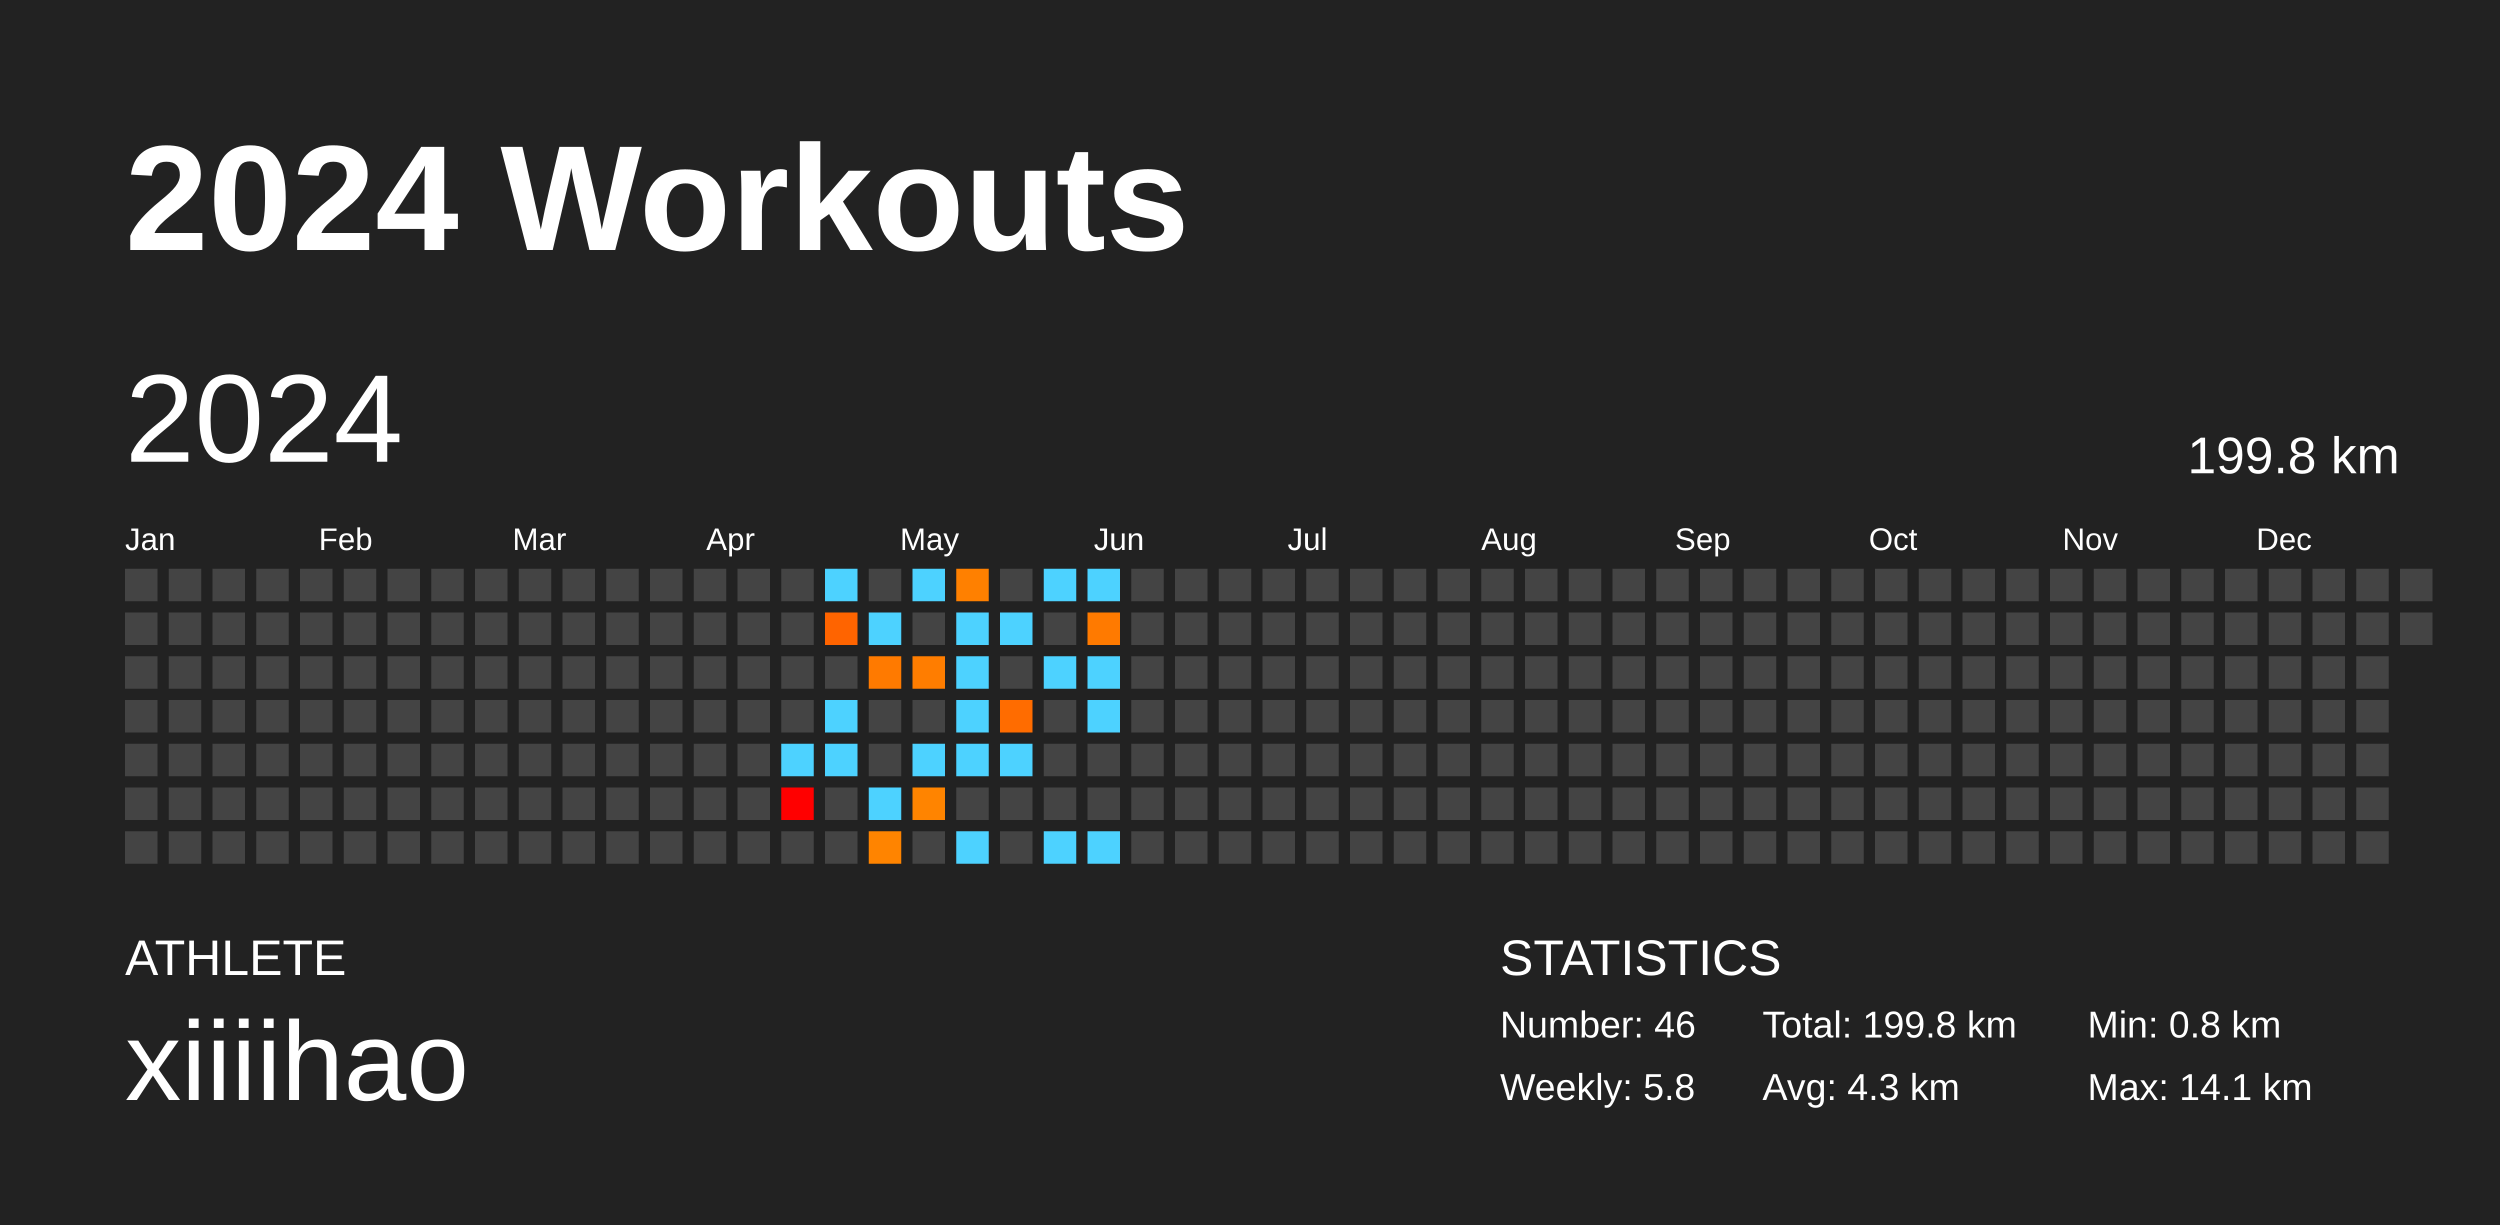
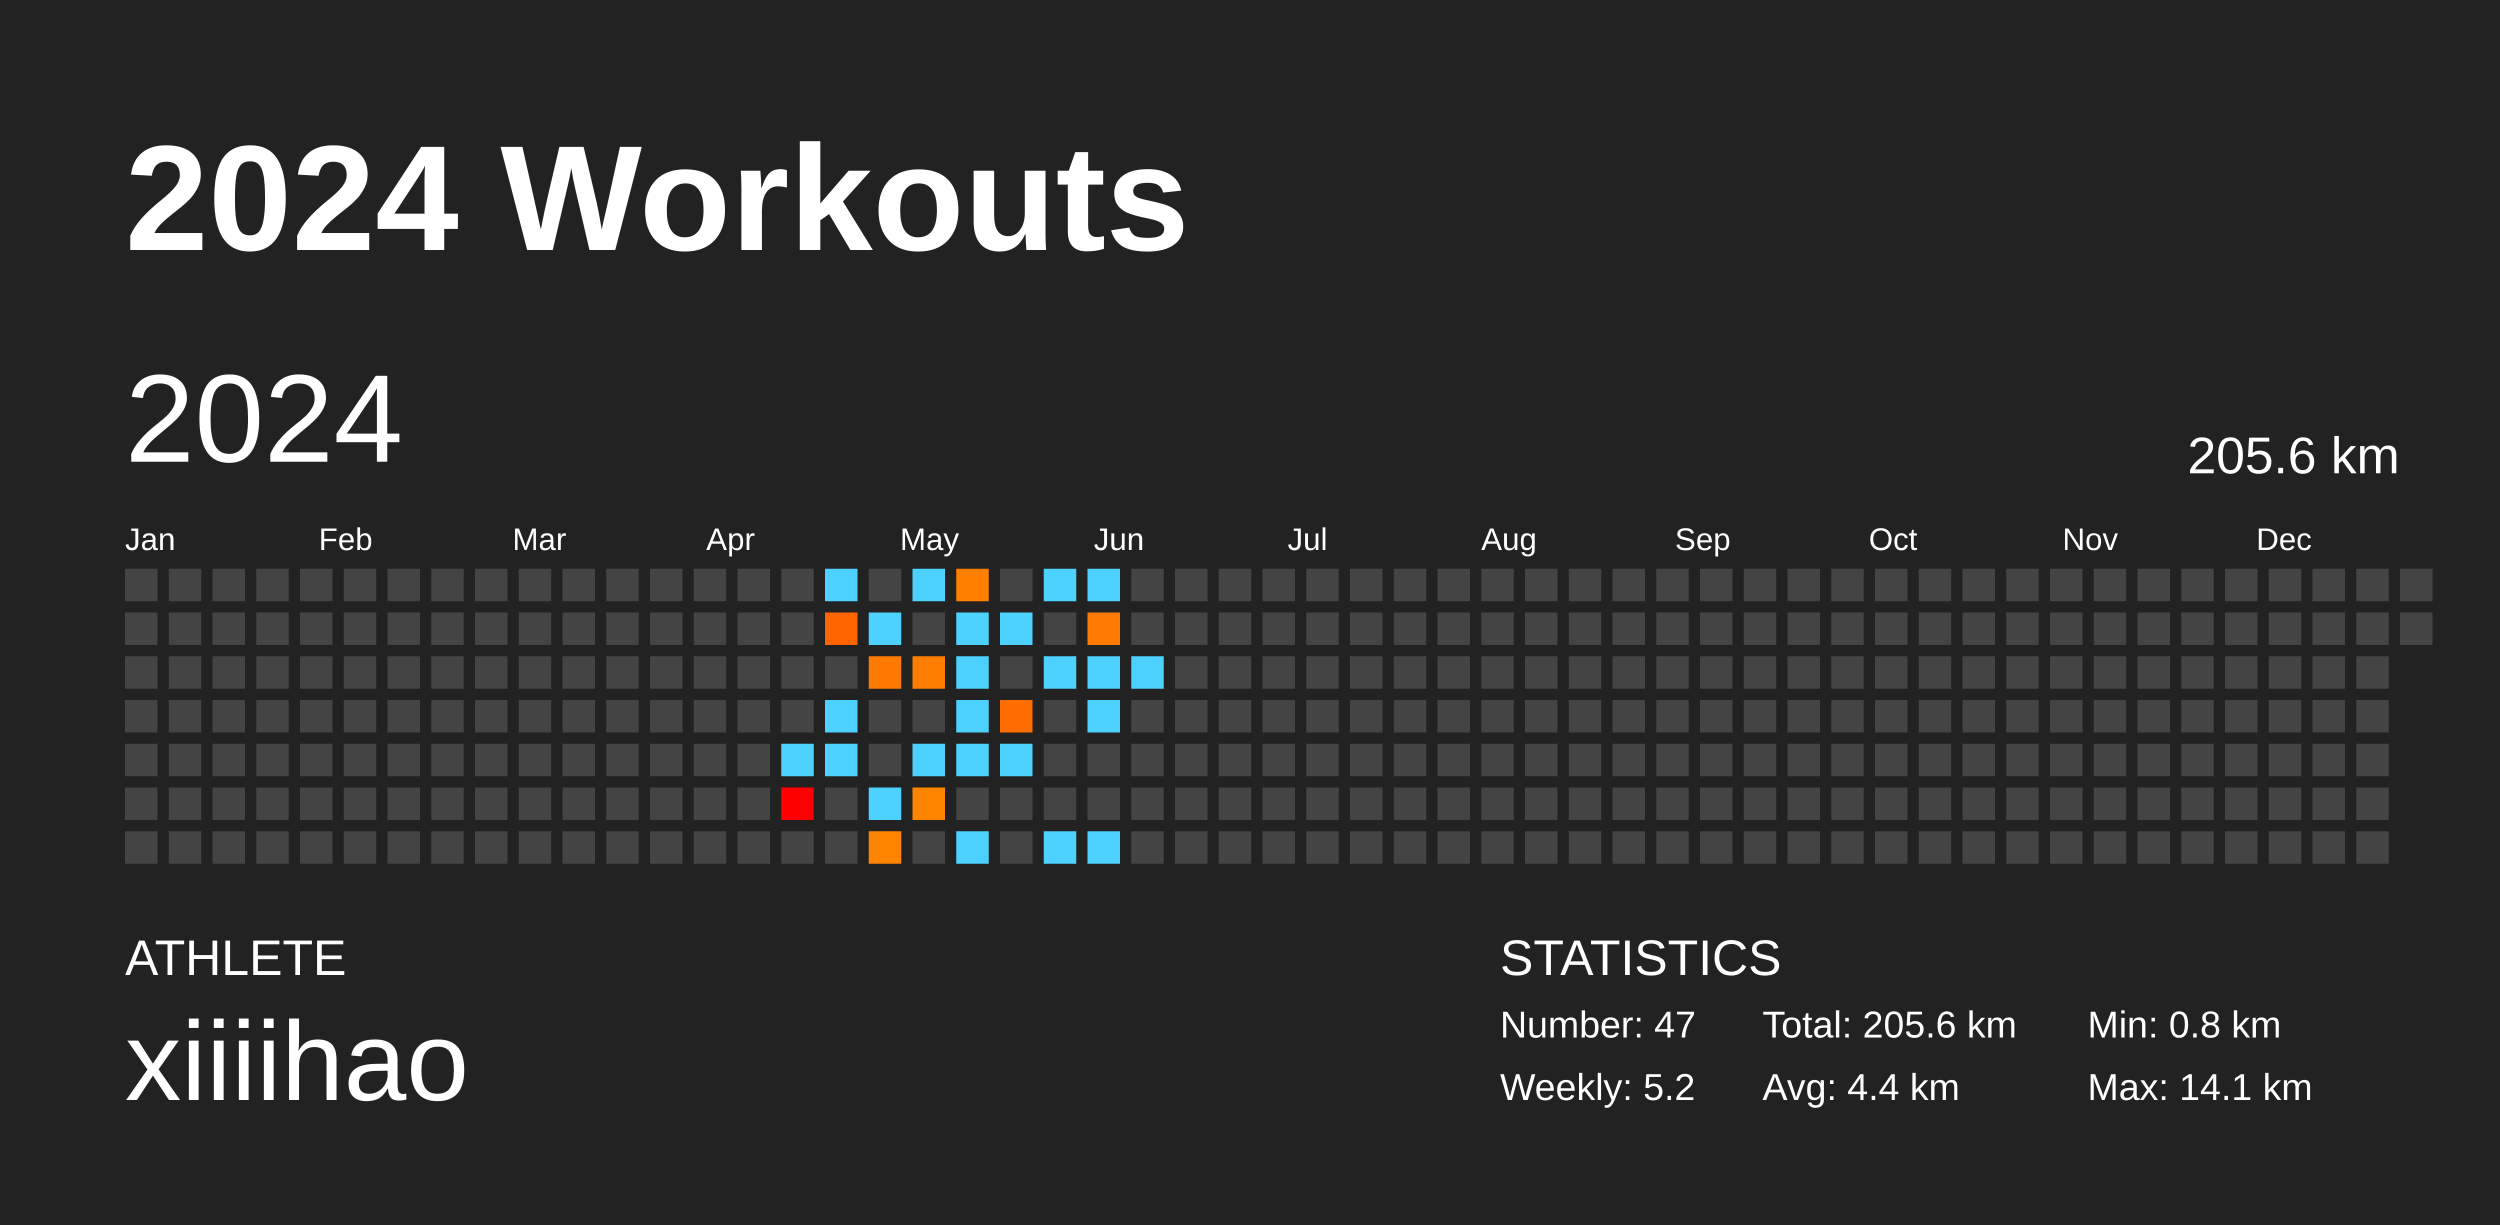
<svg xmlns="http://www.w3.org/2000/svg" baseProfile="full" height="98mm" version="1.1" viewBox="0,0,200,98" width="200mm">
  <defs />
  <rect fill="#222222" height="98" width="200" x="0" y="0" />
  <text fill="#FFFFFF" style="font-size:12px; font-family:Arial; font-weight:bold;" x="10" y="20">2024 Workouts</text>
  <text fill="#FFFFFF" style="font-size:4px; font-family:Arial" x="10" y="78">ATHLETE</text>
  <text fill="#FFFFFF" style="font-size:9px; font-family:Arial" x="10" y="88">xiiiihao</text>
  <text fill="#FFFFFF" style="font-size:4px; font-family:Arial" x="120" y="78">STATISTICS</text>
-   <text fill="#FFFFFF" style="font-size:3px; font-family:Arial" x="120" y="83">Number: 46</text>
-   <text fill="#FFFFFF" style="font-size:3px; font-family:Arial" x="120" y="88">Weekly: 5.8</text>
-   <text fill="#FFFFFF" style="font-size:3px; font-family:Arial" x="141" y="83">Total: 199.8 km</text>
-   <text fill="#FFFFFF" style="font-size:3px; font-family:Arial" x="141" y="88">Avg: 4.3 km</text>
+   <text fill="#FFFFFF" style="font-size:3px; font-family:Arial" x="120" y="83">Number: 47</text>
+   <text fill="#FFFFFF" style="font-size:3px; font-family:Arial" x="120" y="88">Weekly: 5.2</text>
+   <text fill="#FFFFFF" style="font-size:3px; font-family:Arial" x="141" y="83">Total: 205.6 km</text>
+   <text fill="#FFFFFF" style="font-size:3px; font-family:Arial" x="141" y="88">Avg: 4.4 km</text>
  <text fill="#FFFFFF" style="font-size:3px; font-family:Arial" x="167" y="83">Min: 0.8 km</text>
  <text fill="#FFFFFF" style="font-size:3px; font-family:Arial" x="167" y="88">Max: 14.1 km</text>
  <text dominant-baseline="hanging" fill="#FFFFFF" style="font-size:10.0px; font-family:Arial;" x="10" y="30">2024</text>
-   <text dominant-baseline="hanging" fill="#FFFFFF" style="font-size:4.125px; font-family:Arial;" x="175" y="35">199.8 km</text>
+   <text dominant-baseline="hanging" fill="#FFFFFF" style="font-size:4.125px; font-family:Arial;" x="175" y="35">205.6 km</text>
  <text fill="#FFFFFF" style="font-size:2.5px; font-family:Arial" x="10.0" y="44">Jan</text>
  <text fill="#FFFFFF" style="font-size:2.5px; font-family:Arial" x="25.5" y="44">Feb</text>
  <text fill="#FFFFFF" style="font-size:2.5px; font-family:Arial" x="41.0" y="44">Mar</text>
  <text fill="#FFFFFF" style="font-size:2.5px; font-family:Arial" x="56.5" y="44">Apr</text>
  <text fill="#FFFFFF" style="font-size:2.5px; font-family:Arial" x="72.0" y="44">May</text>
  <text fill="#FFFFFF" style="font-size:2.5px; font-family:Arial" x="87.5" y="44">Jun</text>
  <text fill="#FFFFFF" style="font-size:2.5px; font-family:Arial" x="103.0" y="44">Jul</text>
  <text fill="#FFFFFF" style="font-size:2.5px; font-family:Arial" x="118.5" y="44">Aug</text>
  <text fill="#FFFFFF" style="font-size:2.5px; font-family:Arial" x="134.0" y="44">Sep</text>
  <text fill="#FFFFFF" style="font-size:2.5px; font-family:Arial" x="149.5" y="44">Oct</text>
  <text fill="#FFFFFF" style="font-size:2.5px; font-family:Arial" x="165.0" y="44">Nov</text>
  <text fill="#FFFFFF" style="font-size:2.5px; font-family:Arial" x="180.5" y="44">Dec</text>
  <rect fill="#444444" height="2.6" width="2.6" x="10.0" y="45.5" />
  <rect fill="#444444" height="2.6" width="2.6" x="10.0" y="49.0" />
  <rect fill="#444444" height="2.6" width="2.6" x="10.0" y="52.5" />
  <rect fill="#444444" height="2.6" width="2.6" x="10.0" y="56.0" />
  <rect fill="#444444" height="2.6" width="2.6" x="10.0" y="59.5" />
  <rect fill="#444444" height="2.6" width="2.6" x="10.0" y="63.0" />
  <rect fill="#444444" height="2.6" width="2.6" x="10.0" y="66.5" />
  <rect fill="#444444" height="2.6" width="2.6" x="13.5" y="45.5" />
  <rect fill="#444444" height="2.6" width="2.6" x="13.5" y="49.0" />
  <rect fill="#444444" height="2.6" width="2.6" x="13.5" y="52.5" />
  <rect fill="#444444" height="2.6" width="2.6" x="13.5" y="56.0" />
  <rect fill="#444444" height="2.6" width="2.6" x="13.5" y="59.5" />
  <rect fill="#444444" height="2.6" width="2.6" x="13.5" y="63.0" />
  <rect fill="#444444" height="2.6" width="2.6" x="13.5" y="66.5" />
  <rect fill="#444444" height="2.6" width="2.6" x="17.0" y="45.5" />
  <rect fill="#444444" height="2.6" width="2.6" x="17.0" y="49.0" />
  <rect fill="#444444" height="2.6" width="2.6" x="17.0" y="52.5" />
  <rect fill="#444444" height="2.6" width="2.6" x="17.0" y="56.0" />
  <rect fill="#444444" height="2.6" width="2.6" x="17.0" y="59.5" />
  <rect fill="#444444" height="2.6" width="2.6" x="17.0" y="63.0" />
  <rect fill="#444444" height="2.6" width="2.6" x="17.0" y="66.5" />
  <rect fill="#444444" height="2.6" width="2.6" x="20.5" y="45.5" />
  <rect fill="#444444" height="2.6" width="2.6" x="20.5" y="49.0" />
  <rect fill="#444444" height="2.6" width="2.6" x="20.5" y="52.5" />
  <rect fill="#444444" height="2.6" width="2.6" x="20.5" y="56.0" />
  <rect fill="#444444" height="2.6" width="2.6" x="20.5" y="59.5" />
  <rect fill="#444444" height="2.6" width="2.6" x="20.5" y="63.0" />
  <rect fill="#444444" height="2.6" width="2.6" x="20.5" y="66.5" />
  <rect fill="#444444" height="2.6" width="2.6" x="24.0" y="45.5" />
  <rect fill="#444444" height="2.6" width="2.6" x="24.0" y="49.0" />
  <rect fill="#444444" height="2.6" width="2.6" x="24.0" y="52.5" />
  <rect fill="#444444" height="2.6" width="2.6" x="24.0" y="56.0" />
  <rect fill="#444444" height="2.6" width="2.6" x="24.0" y="59.5" />
  <rect fill="#444444" height="2.6" width="2.6" x="24.0" y="63.0" />
  <rect fill="#444444" height="2.6" width="2.6" x="24.0" y="66.5" />
  <rect fill="#444444" height="2.6" width="2.6" x="27.5" y="45.5" />
  <rect fill="#444444" height="2.6" width="2.6" x="27.5" y="49.0" />
  <rect fill="#444444" height="2.6" width="2.6" x="27.5" y="52.5" />
  <rect fill="#444444" height="2.6" width="2.6" x="27.5" y="56.0" />
  <rect fill="#444444" height="2.6" width="2.6" x="27.5" y="59.5" />
  <rect fill="#444444" height="2.6" width="2.6" x="27.5" y="63.0" />
  <rect fill="#444444" height="2.6" width="2.6" x="27.5" y="66.5" />
  <rect fill="#444444" height="2.6" width="2.6" x="31.0" y="45.5" />
  <rect fill="#444444" height="2.6" width="2.6" x="31.0" y="49.0" />
  <rect fill="#444444" height="2.6" width="2.6" x="31.0" y="52.5" />
  <rect fill="#444444" height="2.6" width="2.6" x="31.0" y="56.0" />
  <rect fill="#444444" height="2.6" width="2.6" x="31.0" y="59.5" />
  <rect fill="#444444" height="2.6" width="2.6" x="31.0" y="63.0" />
  <rect fill="#444444" height="2.6" width="2.6" x="31.0" y="66.5" />
  <rect fill="#444444" height="2.6" width="2.6" x="34.5" y="45.5" />
  <rect fill="#444444" height="2.6" width="2.6" x="34.5" y="49.0" />
  <rect fill="#444444" height="2.6" width="2.6" x="34.5" y="52.5" />
  <rect fill="#444444" height="2.6" width="2.6" x="34.5" y="56.0" />
  <rect fill="#444444" height="2.6" width="2.6" x="34.5" y="59.5" />
  <rect fill="#444444" height="2.6" width="2.6" x="34.5" y="63.0" />
  <rect fill="#444444" height="2.6" width="2.6" x="34.5" y="66.5" />
  <rect fill="#444444" height="2.6" width="2.6" x="38.0" y="45.5" />
  <rect fill="#444444" height="2.6" width="2.6" x="38.0" y="49.0" />
  <rect fill="#444444" height="2.6" width="2.6" x="38.0" y="52.5" />
  <rect fill="#444444" height="2.6" width="2.6" x="38.0" y="56.0" />
  <rect fill="#444444" height="2.6" width="2.6" x="38.0" y="59.5" />
  <rect fill="#444444" height="2.6" width="2.6" x="38.0" y="63.0" />
  <rect fill="#444444" height="2.6" width="2.6" x="38.0" y="66.5" />
  <rect fill="#444444" height="2.6" width="2.6" x="41.5" y="45.5" />
  <rect fill="#444444" height="2.6" width="2.6" x="41.5" y="49.0" />
  <rect fill="#444444" height="2.6" width="2.6" x="41.5" y="52.5" />
  <rect fill="#444444" height="2.6" width="2.6" x="41.5" y="56.0" />
  <rect fill="#444444" height="2.6" width="2.6" x="41.5" y="59.5" />
  <rect fill="#444444" height="2.6" width="2.6" x="41.5" y="63.0" />
  <rect fill="#444444" height="2.6" width="2.6" x="41.5" y="66.5" />
  <rect fill="#444444" height="2.6" width="2.6" x="45.0" y="45.5" />
  <rect fill="#444444" height="2.6" width="2.6" x="45.0" y="49.0" />
  <rect fill="#444444" height="2.6" width="2.6" x="45.0" y="52.5" />
  <rect fill="#444444" height="2.6" width="2.6" x="45.0" y="56.0" />
  <rect fill="#444444" height="2.6" width="2.6" x="45.0" y="59.5" />
  <rect fill="#444444" height="2.6" width="2.6" x="45.0" y="63.0" />
  <rect fill="#444444" height="2.6" width="2.6" x="45.0" y="66.5" />
  <rect fill="#444444" height="2.6" width="2.6" x="48.5" y="45.5" />
  <rect fill="#444444" height="2.6" width="2.6" x="48.5" y="49.0" />
  <rect fill="#444444" height="2.6" width="2.6" x="48.5" y="52.5" />
  <rect fill="#444444" height="2.6" width="2.6" x="48.5" y="56.0" />
  <rect fill="#444444" height="2.6" width="2.6" x="48.5" y="59.5" />
  <rect fill="#444444" height="2.6" width="2.6" x="48.5" y="63.0" />
  <rect fill="#444444" height="2.6" width="2.6" x="48.5" y="66.5" />
  <rect fill="#444444" height="2.6" width="2.6" x="52.0" y="45.5" />
  <rect fill="#444444" height="2.6" width="2.6" x="52.0" y="49.0" />
  <rect fill="#444444" height="2.6" width="2.6" x="52.0" y="52.5" />
  <rect fill="#444444" height="2.6" width="2.6" x="52.0" y="56.0" />
  <rect fill="#444444" height="2.6" width="2.6" x="52.0" y="59.5" />
  <rect fill="#444444" height="2.6" width="2.6" x="52.0" y="63.0" />
  <rect fill="#444444" height="2.6" width="2.6" x="52.0" y="66.5" />
  <rect fill="#444444" height="2.6" width="2.6" x="55.5" y="45.5" />
  <rect fill="#444444" height="2.6" width="2.6" x="55.5" y="49.0" />
  <rect fill="#444444" height="2.6" width="2.6" x="55.5" y="52.5" />
  <rect fill="#444444" height="2.6" width="2.6" x="55.5" y="56.0" />
  <rect fill="#444444" height="2.6" width="2.6" x="55.5" y="59.5" />
  <rect fill="#444444" height="2.6" width="2.6" x="55.5" y="63.0" />
  <rect fill="#444444" height="2.6" width="2.6" x="55.5" y="66.5" />
  <rect fill="#444444" height="2.6" width="2.6" x="59.0" y="45.5" />
  <rect fill="#444444" height="2.6" width="2.6" x="59.0" y="49.0" />
  <rect fill="#444444" height="2.6" width="2.6" x="59.0" y="52.5" />
  <rect fill="#444444" height="2.6" width="2.6" x="59.0" y="56.0" />
  <rect fill="#444444" height="2.6" width="2.6" x="59.0" y="59.5" />
  <rect fill="#444444" height="2.6" width="2.6" x="59.0" y="63.0" />
  <rect fill="#444444" height="2.6" width="2.6" x="59.0" y="66.5" />
  <rect fill="#444444" height="2.6" width="2.6" x="62.5" y="45.5" />
  <rect fill="#444444" height="2.6" width="2.6" x="62.5" y="49.0" />
  <rect fill="#444444" height="2.6" width="2.6" x="62.5" y="52.5" />
  <rect fill="#444444" height="2.6" width="2.6" x="62.5" y="56.0" />
  <rect fill="#4dd2ff" height="2.6" width="2.6" x="62.5" y="59.5" />
  <rect fill="#ff0000" height="2.6" width="2.6" x="62.5" y="63.0" />
  <rect fill="#444444" height="2.6" width="2.6" x="62.5" y="66.5" />
  <rect fill="#4dd2ff" height="2.6" width="2.6" x="66.0" y="45.5" />
  <rect fill="#ff6400" height="2.6" width="2.6" x="66.0" y="49.0" />
  <rect fill="#444444" height="2.6" width="2.6" x="66.0" y="52.5" />
  <rect fill="#4dd2ff" height="2.6" width="2.6" x="66.0" y="56.0" />
  <rect fill="#4dd2ff" height="2.6" width="2.6" x="66.0" y="59.5" />
  <rect fill="#444444" height="2.6" width="2.6" x="66.0" y="63.0" />
  <rect fill="#444444" height="2.6" width="2.6" x="66.0" y="66.5" />
  <rect fill="#444444" height="2.6" width="2.6" x="69.5" y="45.5" />
  <rect fill="#4dd2ff" height="2.6" width="2.6" x="69.5" y="49.0" />
  <rect fill="#ff7a00" height="2.6" width="2.6" x="69.5" y="52.5" />
  <rect fill="#444444" height="2.6" width="2.6" x="69.5" y="56.0" />
  <rect fill="#444444" height="2.6" width="2.6" x="69.5" y="59.5" />
  <rect fill="#4dd2ff" height="2.6" width="2.6" x="69.5" y="63.0" />
  <rect fill="#ff8400" height="2.6" width="2.6" x="69.5" y="66.5" />
  <rect fill="#4dd2ff" height="2.6" width="2.6" x="73.0" y="45.5" />
  <rect fill="#444444" height="2.6" width="2.6" x="73.0" y="49.0" />
  <rect fill="#ff7d00" height="2.6" width="2.6" x="73.0" y="52.5" />
  <rect fill="#444444" height="2.6" width="2.6" x="73.0" y="56.0" />
  <rect fill="#4dd2ff" height="2.6" width="2.6" x="73.0" y="59.5" />
  <rect fill="#ff8400" height="2.6" width="2.6" x="73.0" y="63.0" />
  <rect fill="#444444" height="2.6" width="2.6" x="73.0" y="66.5" />
  <rect fill="#ff8000" height="2.6" width="2.6" x="76.5" y="45.5" />
  <rect fill="#4dd2ff" height="2.6" width="2.6" x="76.5" y="49.0" />
  <rect fill="#4dd2ff" height="2.6" width="2.6" x="76.5" y="52.5" />
  <rect fill="#4dd2ff" height="2.6" width="2.6" x="76.5" y="56.0" />
  <rect fill="#4dd2ff" height="2.6" width="2.6" x="76.5" y="59.5" />
  <rect fill="#444444" height="2.6" width="2.6" x="76.5" y="63.0" />
  <rect fill="#4dd2ff" height="2.6" width="2.6" x="76.5" y="66.5" />
  <rect fill="#444444" height="2.6" width="2.6" x="80.0" y="45.5" />
  <rect fill="#4dd2ff" height="2.6" width="2.6" x="80.0" y="49.0" />
  <rect fill="#444444" height="2.6" width="2.6" x="80.0" y="52.5" />
  <rect fill="#ff6c00" height="2.6" width="2.6" x="80.0" y="56.0" />
  <rect fill="#4dd2ff" height="2.6" width="2.6" x="80.0" y="59.5" />
  <rect fill="#444444" height="2.6" width="2.6" x="80.0" y="63.0" />
  <rect fill="#444444" height="2.6" width="2.6" x="80.0" y="66.5" />
  <rect fill="#4dd2ff" height="2.6" width="2.6" x="83.5" y="45.5" />
  <rect fill="#444444" height="2.6" width="2.6" x="83.5" y="49.0" />
  <rect fill="#4dd2ff" height="2.6" width="2.6" x="83.5" y="52.5" />
  <rect fill="#444444" height="2.6" width="2.6" x="83.5" y="56.0" />
  <rect fill="#444444" height="2.6" width="2.6" x="83.5" y="59.5" />
  <rect fill="#444444" height="2.6" width="2.6" x="83.5" y="63.0" />
  <rect fill="#4dd2ff" height="2.6" width="2.6" x="83.5" y="66.5" />
  <rect fill="#4dd2ff" height="2.6" width="2.6" x="87.0" y="45.5" />
  <rect fill="#ff7a00" height="2.6" width="2.6" x="87.0" y="49.0" />
  <rect fill="#4dd2ff" height="2.6" width="2.6" x="87.0" y="52.5" />
  <rect fill="#4dd2ff" height="2.6" width="2.6" x="87.0" y="56.0" />
  <rect fill="#444444" height="2.6" width="2.6" x="87.0" y="59.5" />
  <rect fill="#444444" height="2.6" width="2.6" x="87.0" y="63.0" />
  <rect fill="#4dd2ff" height="2.6" width="2.6" x="87.0" y="66.5" />
  <rect fill="#444444" height="2.6" width="2.6" x="90.5" y="45.5" />
  <rect fill="#444444" height="2.6" width="2.6" x="90.5" y="49.0" />
-   <rect fill="#444444" height="2.6" width="2.6" x="90.5" y="52.5" />
+   <rect fill="#4dd2ff" height="2.6" width="2.6" x="90.5" y="52.5" />
  <rect fill="#444444" height="2.6" width="2.6" x="90.5" y="56.0" />
  <rect fill="#444444" height="2.6" width="2.6" x="90.5" y="59.5" />
  <rect fill="#444444" height="2.6" width="2.6" x="90.5" y="63.0" />
  <rect fill="#444444" height="2.6" width="2.6" x="90.5" y="66.5" />
  <rect fill="#444444" height="2.6" width="2.6" x="94.0" y="45.5" />
  <rect fill="#444444" height="2.6" width="2.6" x="94.0" y="49.0" />
  <rect fill="#444444" height="2.6" width="2.6" x="94.0" y="52.5" />
  <rect fill="#444444" height="2.6" width="2.6" x="94.0" y="56.0" />
  <rect fill="#444444" height="2.6" width="2.6" x="94.0" y="59.5" />
  <rect fill="#444444" height="2.6" width="2.6" x="94.0" y="63.0" />
  <rect fill="#444444" height="2.6" width="2.6" x="94.0" y="66.5" />
  <rect fill="#444444" height="2.6" width="2.6" x="97.5" y="45.5" />
  <rect fill="#444444" height="2.6" width="2.6" x="97.5" y="49.0" />
  <rect fill="#444444" height="2.6" width="2.6" x="97.5" y="52.5" />
  <rect fill="#444444" height="2.6" width="2.6" x="97.5" y="56.0" />
  <rect fill="#444444" height="2.6" width="2.6" x="97.5" y="59.5" />
  <rect fill="#444444" height="2.6" width="2.6" x="97.5" y="63.0" />
  <rect fill="#444444" height="2.6" width="2.6" x="97.5" y="66.5" />
  <rect fill="#444444" height="2.6" width="2.6" x="101.0" y="45.5" />
  <rect fill="#444444" height="2.6" width="2.6" x="101.0" y="49.0" />
  <rect fill="#444444" height="2.6" width="2.6" x="101.0" y="52.5" />
  <rect fill="#444444" height="2.6" width="2.6" x="101.0" y="56.0" />
  <rect fill="#444444" height="2.6" width="2.6" x="101.0" y="59.5" />
  <rect fill="#444444" height="2.6" width="2.6" x="101.0" y="63.0" />
  <rect fill="#444444" height="2.6" width="2.6" x="101.0" y="66.5" />
  <rect fill="#444444" height="2.6" width="2.6" x="104.5" y="45.5" />
  <rect fill="#444444" height="2.6" width="2.6" x="104.5" y="49.0" />
  <rect fill="#444444" height="2.6" width="2.6" x="104.5" y="52.5" />
  <rect fill="#444444" height="2.6" width="2.6" x="104.5" y="56.0" />
  <rect fill="#444444" height="2.6" width="2.6" x="104.5" y="59.5" />
  <rect fill="#444444" height="2.6" width="2.6" x="104.5" y="63.0" />
  <rect fill="#444444" height="2.6" width="2.6" x="104.5" y="66.5" />
  <rect fill="#444444" height="2.6" width="2.6" x="108.0" y="45.5" />
  <rect fill="#444444" height="2.6" width="2.6" x="108.0" y="49.0" />
  <rect fill="#444444" height="2.6" width="2.6" x="108.0" y="52.5" />
  <rect fill="#444444" height="2.6" width="2.6" x="108.0" y="56.0" />
  <rect fill="#444444" height="2.6" width="2.6" x="108.0" y="59.5" />
  <rect fill="#444444" height="2.6" width="2.6" x="108.0" y="63.0" />
  <rect fill="#444444" height="2.6" width="2.6" x="108.0" y="66.5" />
  <rect fill="#444444" height="2.6" width="2.6" x="111.5" y="45.5" />
  <rect fill="#444444" height="2.6" width="2.6" x="111.5" y="49.0" />
  <rect fill="#444444" height="2.6" width="2.6" x="111.5" y="52.5" />
  <rect fill="#444444" height="2.6" width="2.6" x="111.5" y="56.0" />
  <rect fill="#444444" height="2.6" width="2.6" x="111.5" y="59.5" />
  <rect fill="#444444" height="2.6" width="2.6" x="111.5" y="63.0" />
  <rect fill="#444444" height="2.6" width="2.6" x="111.5" y="66.5" />
  <rect fill="#444444" height="2.6" width="2.6" x="115.0" y="45.5" />
  <rect fill="#444444" height="2.6" width="2.6" x="115.0" y="49.0" />
  <rect fill="#444444" height="2.6" width="2.6" x="115.0" y="52.5" />
  <rect fill="#444444" height="2.6" width="2.6" x="115.0" y="56.0" />
  <rect fill="#444444" height="2.6" width="2.6" x="115.0" y="59.5" />
  <rect fill="#444444" height="2.6" width="2.6" x="115.0" y="63.0" />
  <rect fill="#444444" height="2.6" width="2.6" x="115.0" y="66.5" />
  <rect fill="#444444" height="2.6" width="2.6" x="118.5" y="45.5" />
  <rect fill="#444444" height="2.6" width="2.6" x="118.5" y="49.0" />
  <rect fill="#444444" height="2.6" width="2.6" x="118.5" y="52.5" />
  <rect fill="#444444" height="2.6" width="2.6" x="118.5" y="56.0" />
  <rect fill="#444444" height="2.6" width="2.6" x="118.5" y="59.5" />
  <rect fill="#444444" height="2.6" width="2.6" x="118.5" y="63.0" />
  <rect fill="#444444" height="2.6" width="2.6" x="118.5" y="66.5" />
  <rect fill="#444444" height="2.6" width="2.6" x="122.0" y="45.5" />
  <rect fill="#444444" height="2.6" width="2.6" x="122.0" y="49.0" />
  <rect fill="#444444" height="2.6" width="2.6" x="122.0" y="52.5" />
  <rect fill="#444444" height="2.6" width="2.6" x="122.0" y="56.0" />
  <rect fill="#444444" height="2.6" width="2.6" x="122.0" y="59.5" />
  <rect fill="#444444" height="2.6" width="2.6" x="122.0" y="63.0" />
  <rect fill="#444444" height="2.6" width="2.6" x="122.0" y="66.5" />
  <rect fill="#444444" height="2.6" width="2.6" x="125.5" y="45.5" />
  <rect fill="#444444" height="2.6" width="2.6" x="125.5" y="49.0" />
  <rect fill="#444444" height="2.6" width="2.6" x="125.5" y="52.5" />
  <rect fill="#444444" height="2.6" width="2.6" x="125.5" y="56.0" />
  <rect fill="#444444" height="2.6" width="2.6" x="125.5" y="59.5" />
  <rect fill="#444444" height="2.6" width="2.6" x="125.5" y="63.0" />
  <rect fill="#444444" height="2.6" width="2.6" x="125.5" y="66.5" />
  <rect fill="#444444" height="2.6" width="2.6" x="129.0" y="45.5" />
  <rect fill="#444444" height="2.6" width="2.6" x="129.0" y="49.0" />
  <rect fill="#444444" height="2.6" width="2.6" x="129.0" y="52.5" />
  <rect fill="#444444" height="2.6" width="2.6" x="129.0" y="56.0" />
  <rect fill="#444444" height="2.6" width="2.6" x="129.0" y="59.5" />
  <rect fill="#444444" height="2.6" width="2.6" x="129.0" y="63.0" />
  <rect fill="#444444" height="2.6" width="2.6" x="129.0" y="66.5" />
  <rect fill="#444444" height="2.6" width="2.6" x="132.5" y="45.5" />
  <rect fill="#444444" height="2.6" width="2.6" x="132.5" y="49.0" />
  <rect fill="#444444" height="2.6" width="2.6" x="132.5" y="52.5" />
  <rect fill="#444444" height="2.6" width="2.6" x="132.5" y="56.0" />
  <rect fill="#444444" height="2.6" width="2.6" x="132.5" y="59.5" />
  <rect fill="#444444" height="2.6" width="2.6" x="132.5" y="63.0" />
  <rect fill="#444444" height="2.6" width="2.6" x="132.5" y="66.5" />
  <rect fill="#444444" height="2.6" width="2.6" x="136.0" y="45.5" />
  <rect fill="#444444" height="2.6" width="2.6" x="136.0" y="49.0" />
  <rect fill="#444444" height="2.6" width="2.6" x="136.0" y="52.5" />
  <rect fill="#444444" height="2.6" width="2.6" x="136.0" y="56.0" />
  <rect fill="#444444" height="2.6" width="2.6" x="136.0" y="59.5" />
  <rect fill="#444444" height="2.6" width="2.6" x="136.0" y="63.0" />
  <rect fill="#444444" height="2.6" width="2.6" x="136.0" y="66.5" />
  <rect fill="#444444" height="2.6" width="2.6" x="139.5" y="45.5" />
  <rect fill="#444444" height="2.6" width="2.6" x="139.5" y="49.0" />
  <rect fill="#444444" height="2.6" width="2.6" x="139.5" y="52.5" />
  <rect fill="#444444" height="2.6" width="2.6" x="139.5" y="56.0" />
  <rect fill="#444444" height="2.6" width="2.6" x="139.5" y="59.5" />
  <rect fill="#444444" height="2.6" width="2.6" x="139.5" y="63.0" />
  <rect fill="#444444" height="2.6" width="2.6" x="139.5" y="66.5" />
  <rect fill="#444444" height="2.6" width="2.6" x="143.0" y="45.5" />
  <rect fill="#444444" height="2.6" width="2.6" x="143.0" y="49.0" />
  <rect fill="#444444" height="2.6" width="2.6" x="143.0" y="52.5" />
  <rect fill="#444444" height="2.6" width="2.6" x="143.0" y="56.0" />
  <rect fill="#444444" height="2.6" width="2.6" x="143.0" y="59.5" />
  <rect fill="#444444" height="2.6" width="2.6" x="143.0" y="63.0" />
  <rect fill="#444444" height="2.6" width="2.6" x="143.0" y="66.5" />
  <rect fill="#444444" height="2.6" width="2.6" x="146.5" y="45.5" />
  <rect fill="#444444" height="2.6" width="2.6" x="146.5" y="49.0" />
  <rect fill="#444444" height="2.6" width="2.6" x="146.5" y="52.5" />
  <rect fill="#444444" height="2.6" width="2.6" x="146.5" y="56.0" />
  <rect fill="#444444" height="2.6" width="2.6" x="146.5" y="59.5" />
  <rect fill="#444444" height="2.6" width="2.6" x="146.5" y="63.0" />
  <rect fill="#444444" height="2.6" width="2.6" x="146.5" y="66.5" />
  <rect fill="#444444" height="2.6" width="2.6" x="150.0" y="45.5" />
  <rect fill="#444444" height="2.6" width="2.6" x="150.0" y="49.0" />
  <rect fill="#444444" height="2.6" width="2.6" x="150.0" y="52.5" />
  <rect fill="#444444" height="2.6" width="2.6" x="150.0" y="56.0" />
  <rect fill="#444444" height="2.6" width="2.6" x="150.0" y="59.5" />
  <rect fill="#444444" height="2.6" width="2.6" x="150.0" y="63.0" />
  <rect fill="#444444" height="2.6" width="2.6" x="150.0" y="66.5" />
  <rect fill="#444444" height="2.6" width="2.6" x="153.5" y="45.5" />
  <rect fill="#444444" height="2.6" width="2.6" x="153.5" y="49.0" />
  <rect fill="#444444" height="2.6" width="2.6" x="153.5" y="52.5" />
  <rect fill="#444444" height="2.6" width="2.6" x="153.5" y="56.0" />
  <rect fill="#444444" height="2.6" width="2.6" x="153.5" y="59.5" />
  <rect fill="#444444" height="2.6" width="2.6" x="153.5" y="63.0" />
  <rect fill="#444444" height="2.6" width="2.6" x="153.5" y="66.5" />
  <rect fill="#444444" height="2.6" width="2.6" x="157.0" y="45.5" />
  <rect fill="#444444" height="2.6" width="2.6" x="157.0" y="49.0" />
  <rect fill="#444444" height="2.6" width="2.6" x="157.0" y="52.5" />
  <rect fill="#444444" height="2.6" width="2.6" x="157.0" y="56.0" />
  <rect fill="#444444" height="2.6" width="2.6" x="157.0" y="59.5" />
  <rect fill="#444444" height="2.6" width="2.6" x="157.0" y="63.0" />
  <rect fill="#444444" height="2.6" width="2.6" x="157.0" y="66.5" />
  <rect fill="#444444" height="2.6" width="2.6" x="160.5" y="45.5" />
  <rect fill="#444444" height="2.6" width="2.6" x="160.5" y="49.0" />
  <rect fill="#444444" height="2.6" width="2.6" x="160.5" y="52.5" />
  <rect fill="#444444" height="2.6" width="2.6" x="160.5" y="56.0" />
  <rect fill="#444444" height="2.6" width="2.6" x="160.5" y="59.5" />
  <rect fill="#444444" height="2.6" width="2.6" x="160.5" y="63.0" />
  <rect fill="#444444" height="2.6" width="2.6" x="160.5" y="66.5" />
  <rect fill="#444444" height="2.6" width="2.6" x="164.0" y="45.5" />
  <rect fill="#444444" height="2.6" width="2.6" x="164.0" y="49.0" />
  <rect fill="#444444" height="2.6" width="2.6" x="164.0" y="52.5" />
  <rect fill="#444444" height="2.6" width="2.6" x="164.0" y="56.0" />
  <rect fill="#444444" height="2.6" width="2.6" x="164.0" y="59.5" />
  <rect fill="#444444" height="2.6" width="2.6" x="164.0" y="63.0" />
  <rect fill="#444444" height="2.6" width="2.6" x="164.0" y="66.5" />
  <rect fill="#444444" height="2.6" width="2.6" x="167.5" y="45.5" />
  <rect fill="#444444" height="2.6" width="2.6" x="167.5" y="49.0" />
  <rect fill="#444444" height="2.6" width="2.6" x="167.5" y="52.5" />
  <rect fill="#444444" height="2.6" width="2.6" x="167.5" y="56.0" />
  <rect fill="#444444" height="2.6" width="2.6" x="167.5" y="59.5" />
  <rect fill="#444444" height="2.6" width="2.6" x="167.5" y="63.0" />
  <rect fill="#444444" height="2.6" width="2.6" x="167.5" y="66.5" />
  <rect fill="#444444" height="2.6" width="2.6" x="171.0" y="45.5" />
  <rect fill="#444444" height="2.6" width="2.6" x="171.0" y="49.0" />
  <rect fill="#444444" height="2.6" width="2.6" x="171.0" y="52.5" />
  <rect fill="#444444" height="2.6" width="2.6" x="171.0" y="56.0" />
  <rect fill="#444444" height="2.6" width="2.6" x="171.0" y="59.5" />
  <rect fill="#444444" height="2.6" width="2.6" x="171.0" y="63.0" />
  <rect fill="#444444" height="2.6" width="2.6" x="171.0" y="66.5" />
  <rect fill="#444444" height="2.6" width="2.6" x="174.5" y="45.5" />
  <rect fill="#444444" height="2.6" width="2.6" x="174.5" y="49.0" />
  <rect fill="#444444" height="2.6" width="2.6" x="174.5" y="52.5" />
  <rect fill="#444444" height="2.6" width="2.6" x="174.5" y="56.0" />
  <rect fill="#444444" height="2.6" width="2.6" x="174.5" y="59.5" />
  <rect fill="#444444" height="2.6" width="2.6" x="174.5" y="63.0" />
  <rect fill="#444444" height="2.6" width="2.6" x="174.5" y="66.5" />
  <rect fill="#444444" height="2.6" width="2.6" x="178.0" y="45.5" />
  <rect fill="#444444" height="2.6" width="2.6" x="178.0" y="49.0" />
  <rect fill="#444444" height="2.6" width="2.6" x="178.0" y="52.5" />
  <rect fill="#444444" height="2.6" width="2.6" x="178.0" y="56.0" />
  <rect fill="#444444" height="2.6" width="2.6" x="178.0" y="59.5" />
  <rect fill="#444444" height="2.6" width="2.6" x="178.0" y="63.0" />
  <rect fill="#444444" height="2.6" width="2.6" x="178.0" y="66.5" />
  <rect fill="#444444" height="2.6" width="2.6" x="181.5" y="45.5" />
  <rect fill="#444444" height="2.6" width="2.6" x="181.5" y="49.0" />
  <rect fill="#444444" height="2.6" width="2.6" x="181.5" y="52.5" />
  <rect fill="#444444" height="2.6" width="2.6" x="181.5" y="56.0" />
  <rect fill="#444444" height="2.6" width="2.6" x="181.5" y="59.5" />
  <rect fill="#444444" height="2.6" width="2.6" x="181.5" y="63.0" />
  <rect fill="#444444" height="2.6" width="2.6" x="181.5" y="66.5" />
  <rect fill="#444444" height="2.6" width="2.6" x="185.0" y="45.5" />
  <rect fill="#444444" height="2.6" width="2.6" x="185.0" y="49.0" />
  <rect fill="#444444" height="2.6" width="2.6" x="185.0" y="52.5" />
  <rect fill="#444444" height="2.6" width="2.6" x="185.0" y="56.0" />
  <rect fill="#444444" height="2.6" width="2.6" x="185.0" y="59.5" />
  <rect fill="#444444" height="2.6" width="2.6" x="185.0" y="63.0" />
  <rect fill="#444444" height="2.6" width="2.6" x="185.0" y="66.5" />
  <rect fill="#444444" height="2.6" width="2.6" x="188.5" y="45.5" />
  <rect fill="#444444" height="2.6" width="2.6" x="188.5" y="49.0" />
  <rect fill="#444444" height="2.6" width="2.6" x="188.5" y="52.5" />
  <rect fill="#444444" height="2.6" width="2.6" x="188.5" y="56.0" />
  <rect fill="#444444" height="2.6" width="2.6" x="188.5" y="59.5" />
  <rect fill="#444444" height="2.6" width="2.6" x="188.5" y="63.0" />
  <rect fill="#444444" height="2.6" width="2.6" x="188.5" y="66.5" />
  <rect fill="#444444" height="2.6" width="2.6" x="192.0" y="45.5" />
  <rect fill="#444444" height="2.6" width="2.6" x="192.0" y="49.0" />
</svg>
